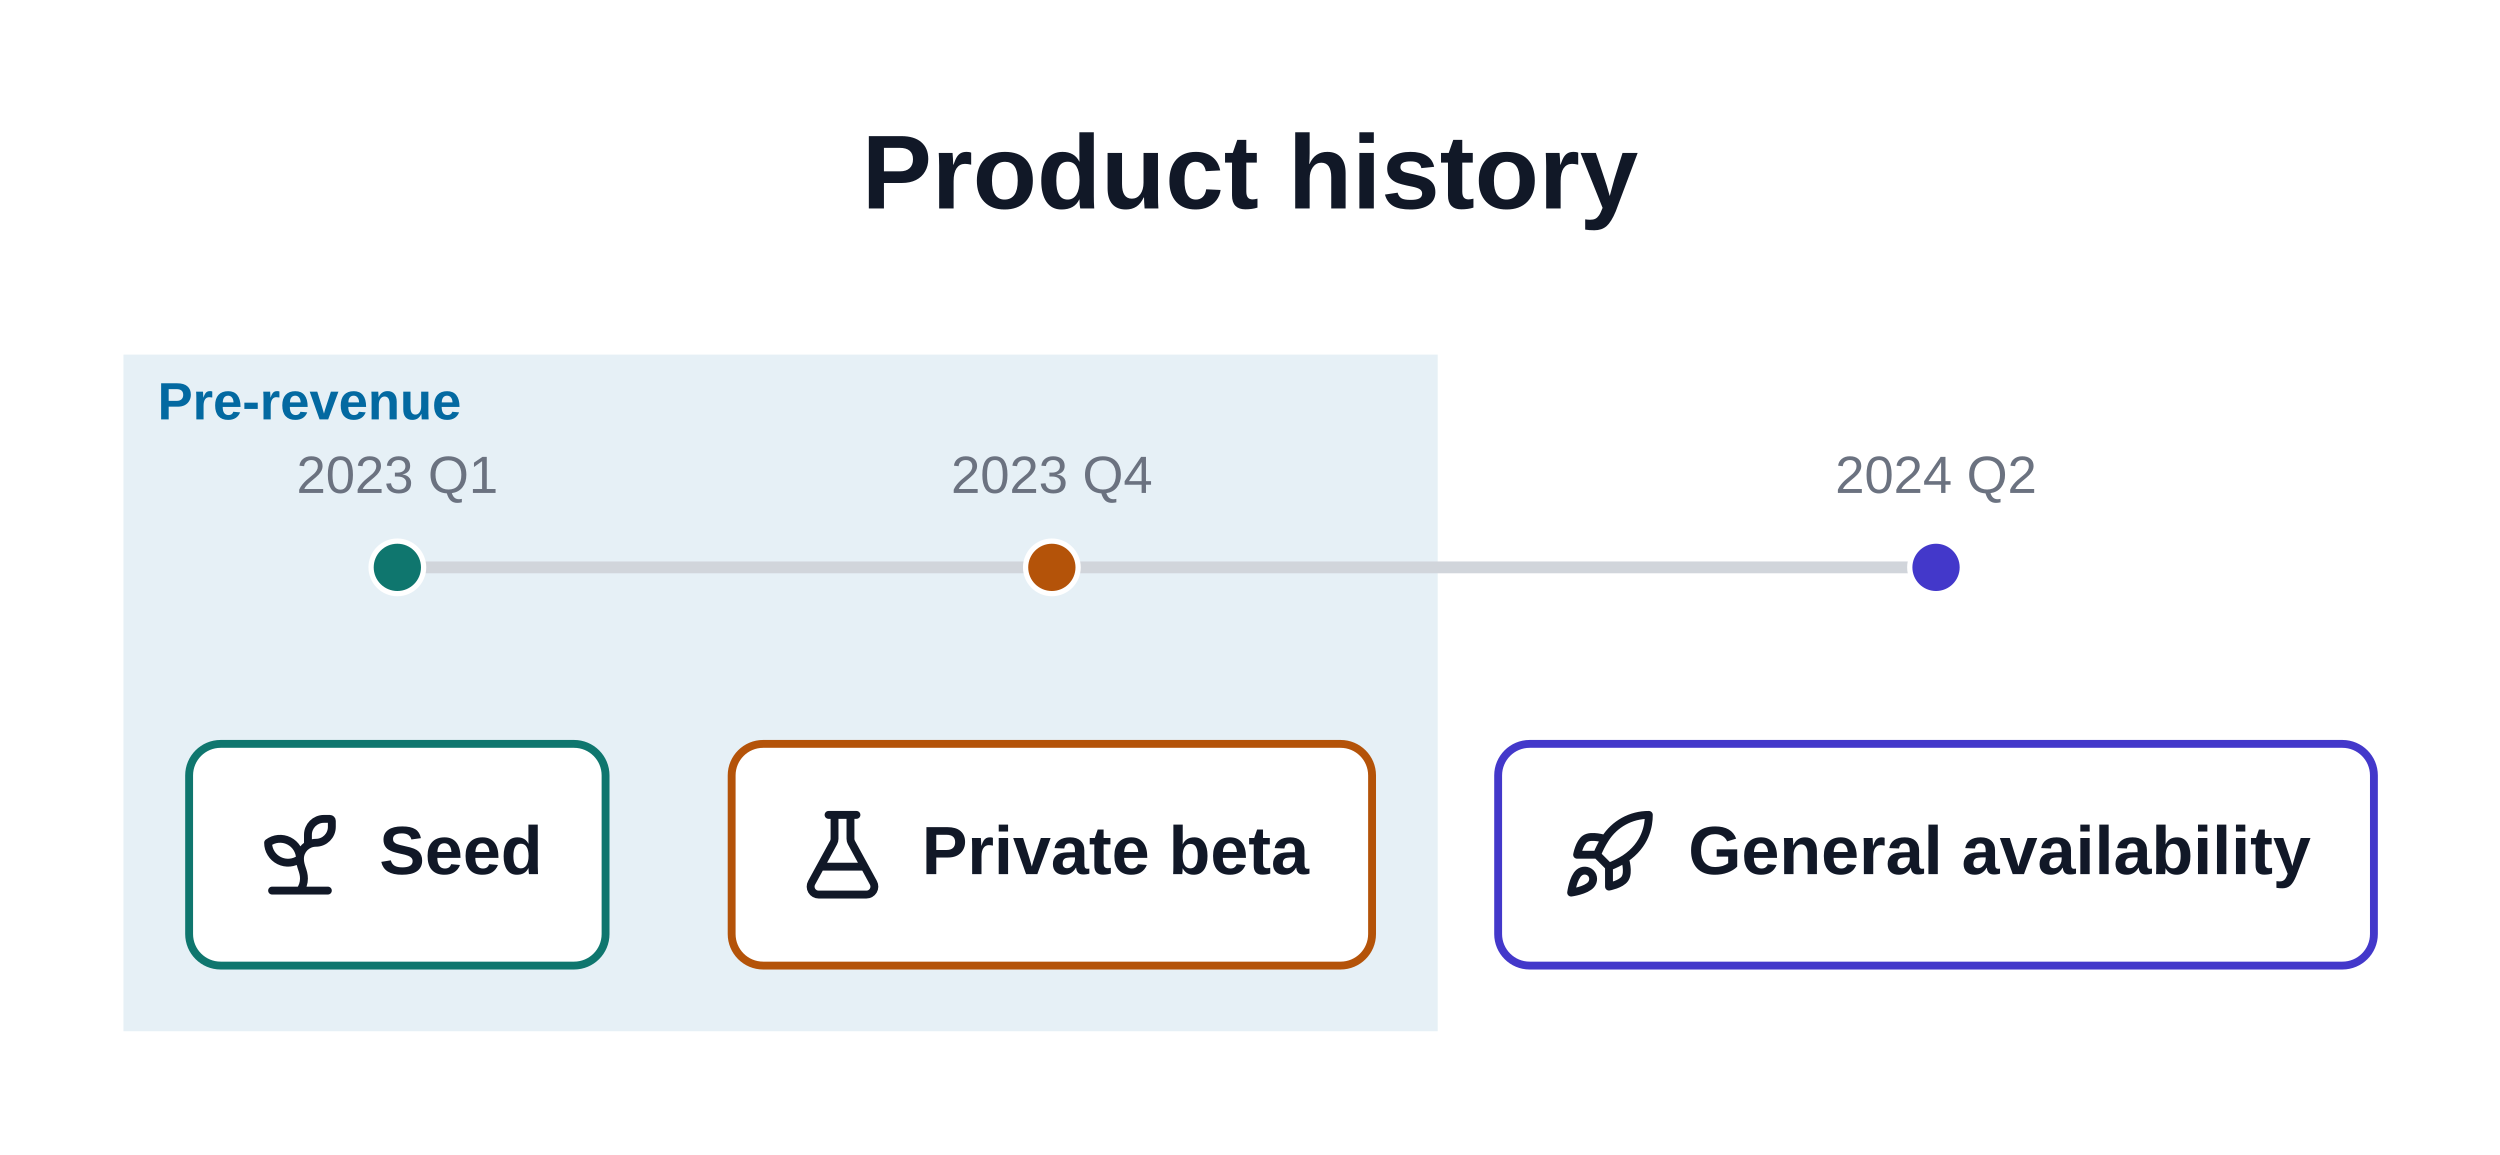
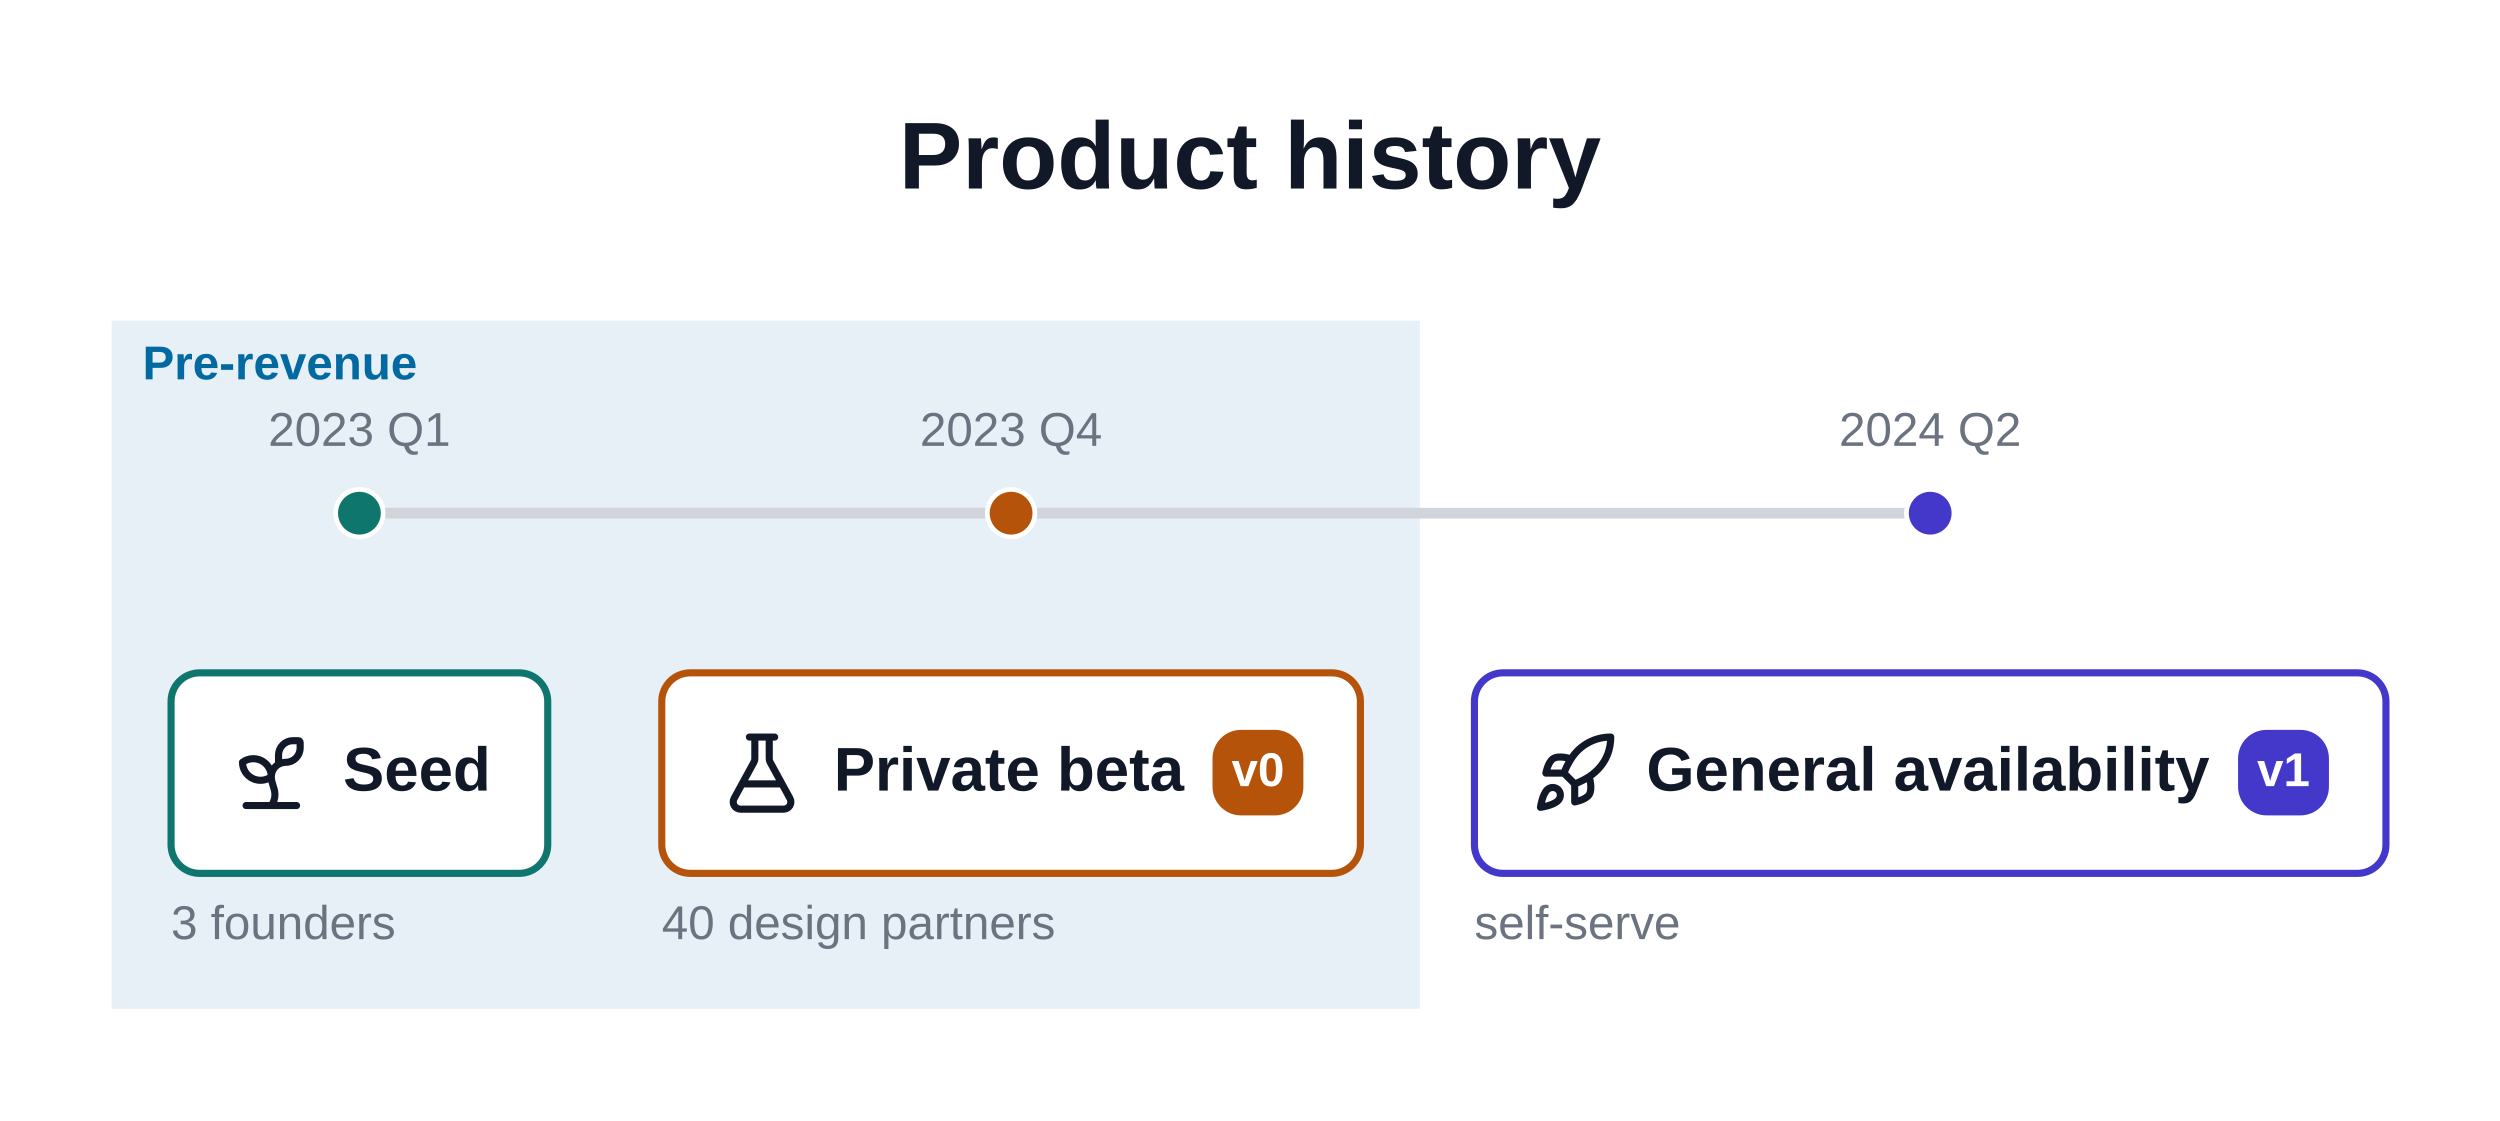
- <svg xmlns="http://www.w3.org/2000/svg" width="475.879" height="219.8" viewBox="-237.939 -24.0 475.879 219.8" role="img">
+ <svg xmlns="http://www.w3.org/2000/svg" width="526.125" height="235.8" viewBox="-263.062 -24.0 526.125 235.8" role="img">
  <defs>
    <marker id="arrow" viewBox="-10 -4 10 8" refX="0" refY="0" orient="auto" markerWidth="10" markerHeight="8">
      <path d="M -10 -4 L 0 0 L -10 4 Z" fill="rgba(0,0,0,1.0)" stroke="rgba(0,0,0,0.0)" stroke-width="1.0" />
    </marker>
    <marker id="prism-arrow" viewBox="-5 -2 5 4" refX="0" refY="0" orient="auto" markerWidth="5" markerHeight="4">
      <path d="M -5 -2 L 0 0 L -5 2 Z" fill="rgba(107,114,128,1.0)" stroke="rgba(107,114,128,1.0)" stroke-width="0" />
    </marker>
  </defs>
-   <g transform="translate(0.0 85.9) rotate(0.0) scale(1.0 1.0)">
-     <rect x="-237.939" y="-109.9" width="475.879" height="219.8" stroke="rgba(0,0,0,0.0)" fill="rgba(255,255,255,1.0)" />
+   <g transform="translate(0.0 93.9) rotate(0.0) scale(1.0 1.0)">
+     <rect x="-263.062" y="-117.9" width="526.125" height="235.8" stroke="rgba(0,0,0,0.0)" fill="rgba(255,255,255,1.0)" />
  </g>
  <g transform="translate(0.0 10.0) rotate(0.0) scale(1.0 1.0)">
    <text x="0" y="0" font-family="Arial, Helvetica, sans-serif" font-size="20.0" font-weight="700" fill="rgba(17,24,39,1.0)" text-anchor="middle" dominant-baseline="middle">Product history</text>
  </g>
-   <g transform="translate(-201.9394 138.7) rotate(0.0) scale(1.0 1.0)">
-     <g transform="translate(112.5872 -30.8) rotate(0.0) scale(1.0 1.0)" style="opacity: 0.1;">
-       <rect x="-124.587" y="-63.9" width="249.174" height="127.8" stroke="rgba(3,105,161,1.0)" fill="rgba(3,105,161,1.0)" />
+   <g transform="translate(-227.0625 138.7) rotate(0.0) scale(1.0 1.0)">
+     <g transform="translate(125.1487 -22.8) rotate(0.0) scale(1.0 1.0)" style="opacity: 0.1;">
+       <rect x="-137.149" y="-71.9" width="274.297" height="143.8" stroke="rgba(3,105,161,1.0)" fill="rgba(3,105,161,1.0)" />
    </g>
    <g transform="translate(-6.0 -85.7) rotate(0.0) scale(1.0 1.0)">
      <text x="0" y="0" font-family="Arial, Helvetica, sans-serif" font-size="10.0" font-weight="700" fill="rgba(3,105,161,1.0)" text-anchor="start" dominant-baseline="middle">Pre-revenue</text>
    </g>
-     <path d="M 39.636 -54.7 L 332.527 -54.7" fill="rgba(0,0,0,0.0)" stroke="rgba(209,213,219,1.0)" stroke-width="2.25" />
+     <path d="M 39.636 -54.7 L 370.211 -54.7" fill="rgba(0,0,0,0.0)" stroke="rgba(209,213,219,1.0)" stroke-width="2.25" />
    <g transform="translate(12.0 0.0) rotate(0.0) scale(1.0 1.0)">
      <rect x="-12.0" y="-21.1" width="79.272" height="42.2" rx="6.0" ry="6.0" fill="rgba(255,255,255,1.0)" stroke="rgba(15,118,110,1.0)" stroke-width="1.5" />
      <g transform="translate(9.1 0.0) rotate(0.0) scale(1.0 1.0)">
        <g transform="scale(0.7583333) translate(-12.0 -12.0)">
          <path d="M14 9.536V7a4 4 0 0 1 4-4h1.5a.5.5 0 0 1 .5.5V5a4 4 0 0 1-4 4 4 4 0 0 0-4 4c0 2 1 3 1 5a5 5 0 0 1-1 3M4 9a5 5 0 0 1 8 4 5 5 0 0 1-8-4M5 21h14" fill="none" stroke="rgba(17,24,39,1.0)" stroke-width="1.978" stroke-linecap="round" stroke-linejoin="round" />
        </g>
      </g>
      <g transform="translate(39.73589 -6.5) rotate(0.0) scale(1.0 1.0)">
        <g transform="translate(0.0 6.5) rotate(0.0) scale(1.0 1.0)">
          <text x="0" y="0" font-family="Arial, Helvetica, sans-serif" font-size="13.0" font-weight="700" fill="rgba(17,24,39,1.0)" text-anchor="middle" dominant-baseline="middle">Seed</text>
        </g>
      </g>
    </g>
    <g transform="translate(115.2718 0.0) rotate(0.0) scale(1.0 1.0)">
-       <rect x="-12.0" y="-21.1" width="121.903" height="42.2" rx="6.0" ry="6.0" fill="rgba(255,255,255,1.0)" stroke="rgba(180,83,9,1.0)" stroke-width="1.5" />
+       <rect x="-12.0" y="-21.1" width="147.026" height="42.2" rx="6.0" ry="6.0" fill="rgba(255,255,255,1.0)" stroke="rgba(180,83,9,1.0)" stroke-width="1.5" />
      <g transform="translate(9.1 0.0) rotate(0.0) scale(1.0 1.0)">
        <g transform="scale(0.7583333) translate(-12.0 -12.0)">
          <path d="M14 2v6a2 2 0 0 0 .245.96l5.51 10.08A2 2 0 0 1 18 22H6a2 2 0 0 1-1.755-2.96l5.51-10.08A2 2 0 0 0 10 8V2M6.453 15h11.094M8.5 2h7" fill="none" stroke="rgba(17,24,39,1.0)" stroke-width="1.978" stroke-linecap="round" stroke-linejoin="round" />
        </g>
      </g>
      <g transform="translate(61.05132 -6.5) rotate(0.0) scale(1.0 1.0)">
        <g transform="translate(0.0 6.5) rotate(0.0) scale(1.0 1.0)">
          <text x="0" y="0" font-family="Arial, Helvetica, sans-serif" font-size="13.0" font-weight="700" fill="rgba(17,24,39,1.0)" text-anchor="middle" dominant-baseline="middle">Private beta</text>
        </g>
      </g>
+       <g transform="translate(113.4642 -0.1) rotate(0.0) scale(1.0 1.0)">
+         <rect x="-9.562" y="-9.0" width="19.123" height="18.0" rx="6.0" ry="6.0" fill="rgba(180,83,9,1.0)" stroke="rgba(180,83,9,1.0)" stroke-width="0" />
+         <text x="0" y="0" font-family="Arial, Helvetica, sans-serif" font-size="10.0" font-weight="700" fill="rgba(255,255,255,1.0)" text-anchor="middle" dominant-baseline="middle">v0</text>
+       </g>
    </g>
-     <g transform="translate(261.1744 0.0) rotate(0.0) scale(1.0 1.0)">
-       <rect x="-12.0" y="-21.1" width="166.704" height="42.2" rx="6.0" ry="6.0" fill="rgba(255,255,255,1.0)" stroke="rgba(67,56,202,1.0)" stroke-width="1.5" />
+     <g transform="translate(286.2975 0.0) rotate(0.0) scale(1.0 1.0)">
+       <rect x="-12.0" y="-21.1" width="191.827" height="42.2" rx="6.0" ry="6.0" fill="rgba(255,255,255,1.0)" stroke="rgba(67,56,202,1.0)" stroke-width="1.5" />
      <g transform="translate(9.1 0.0) rotate(0.0) scale(1.0 1.0)">
        <g transform="scale(0.7583333) translate(-12.0 -12.0)">
          <path d="M12 15v5s3.03-.55 4-2c1.08-1.62 0-5 0-5M4.5 16.5c-1.5 1.26-2 5-2 5s3.74-.5 5-2c.71-.84.7-2.13-.09-2.91a2.18 2.18 0 0 0-2.91-.09M9 12a22 22 0 0 1 2-3.95A12.88 12.88 0 0 1 22 2c0 2.72-.78 7.5-6 11a22.4 22.4 0 0 1-4 2zM9 12H4s.55-3.03 2-4c1.62-1.08 5 .05 5 .05" fill="none" stroke="rgba(17,24,39,1.0)" stroke-width="1.978" stroke-linecap="round" stroke-linejoin="round" />
        </g>
      </g>
      <g transform="translate(83.4522 -6.5) rotate(0.0) scale(1.0 1.0)">
        <g transform="translate(0.0 6.5) rotate(0.0) scale(1.0 1.0)">
          <text x="0" y="0" font-family="Arial, Helvetica, sans-serif" font-size="13.0" font-weight="700" fill="rgba(17,24,39,1.0)" text-anchor="middle" dominant-baseline="middle">General availability</text>
        </g>
      </g>
+       <g transform="translate(158.2659 -0.1) rotate(0.0) scale(1.0 1.0)">
+         <rect x="-9.562" y="-9.0" width="19.123" height="18.0" rx="6.0" ry="6.0" fill="rgba(67,56,202,1.0)" stroke="rgba(67,56,202,1.0)" stroke-width="0" />
+         <text x="0" y="0" font-family="Arial, Helvetica, sans-serif" font-size="10.0" font-weight="700" fill="rgba(255,255,255,1.0)" text-anchor="middle" dominant-baseline="middle">v1</text>
+       </g>
    </g>
    <g transform="translate(39.63589 -54.7) rotate(0.0) scale(1.0 1.0)">
      <circle cx="0" cy="0" r="5.0" stroke="rgba(255,255,255,1.0)" fill="rgba(15,118,110,1.0)" />
    </g>
    <g transform="translate(39.63589 -71.7) rotate(0.0) scale(1.0 1.0)">
      <text x="0" y="0" font-family="Arial, Helvetica, sans-serif" font-size="10.0" font-weight="400" fill="rgba(107,114,128,1.0)" text-anchor="middle" dominant-baseline="middle">2023 Q1</text>
    </g>
-     <g transform="translate(164.2231 -54.7) rotate(0.0) scale(1.0 1.0)">
+     <g transform="translate(176.7846 -54.7) rotate(0.0) scale(1.0 1.0)">
      <circle cx="0" cy="0" r="5.0" stroke="rgba(255,255,255,1.0)" fill="rgba(180,83,9,1.0)" />
    </g>
-     <g transform="translate(164.2231 -71.7) rotate(0.0) scale(1.0 1.0)">
+     <g transform="translate(176.7846 -71.7) rotate(0.0) scale(1.0 1.0)">
      <text x="0" y="0" font-family="Arial, Helvetica, sans-serif" font-size="10.0" font-weight="400" fill="rgba(107,114,128,1.0)" text-anchor="middle" dominant-baseline="middle">2023 Q4</text>
    </g>
-     <g transform="translate(332.5266 -54.7) rotate(0.0) scale(1.0 1.0)">
+     <g transform="translate(370.2112 -54.7) rotate(0.0) scale(1.0 1.0)">
      <circle cx="0" cy="0" r="5.0" stroke="rgba(255,255,255,1.0)" fill="rgba(67,56,202,1.0)" />
    </g>
-     <g transform="translate(332.5266 -71.7) rotate(0.0) scale(1.0 1.0)">
+     <g transform="translate(370.2112 -71.7) rotate(0.0) scale(1.0 1.0)">
      <text x="0" y="0" font-family="Arial, Helvetica, sans-serif" font-size="10.0" font-weight="400" fill="rgba(107,114,128,1.0)" text-anchor="middle" dominant-baseline="middle">2024 Q2</text>
+     </g>
+     <g transform="translate(0.0 27.1) rotate(0.0) scale(1.0 1.0)">
+       <g transform="translate(0.0 5.0) rotate(0.0) scale(1.0 1.0)">
+         <text x="0" y="0" font-family="Arial, Helvetica, sans-serif" font-size="10.0" font-weight="400" fill="rgba(107,114,128,1.0)" text-anchor="start" dominant-baseline="middle">3 founders</text>
+       </g>
+     </g>
+     <g transform="translate(103.2718 27.1) rotate(0.0) scale(1.0 1.0)">
+       <g transform="translate(0.0 5.0) rotate(0.0) scale(1.0 1.0)">
+         <text x="0" y="0" font-family="Arial, Helvetica, sans-serif" font-size="10.0" font-weight="400" fill="rgba(107,114,128,1.0)" text-anchor="start" dominant-baseline="middle">40 design partners</text>
+       </g>
+     </g>
+     <g transform="translate(274.2975 27.1) rotate(0.0) scale(1.0 1.0)">
+       <g transform="translate(0.0 5.0) rotate(0.0) scale(1.0 1.0)">
+         <text x="0" y="0" font-family="Arial, Helvetica, sans-serif" font-size="10.0" font-weight="400" fill="rgba(107,114,128,1.0)" text-anchor="start" dominant-baseline="middle">self-serve</text>
+       </g>
    </g>
  </g>
</svg>
